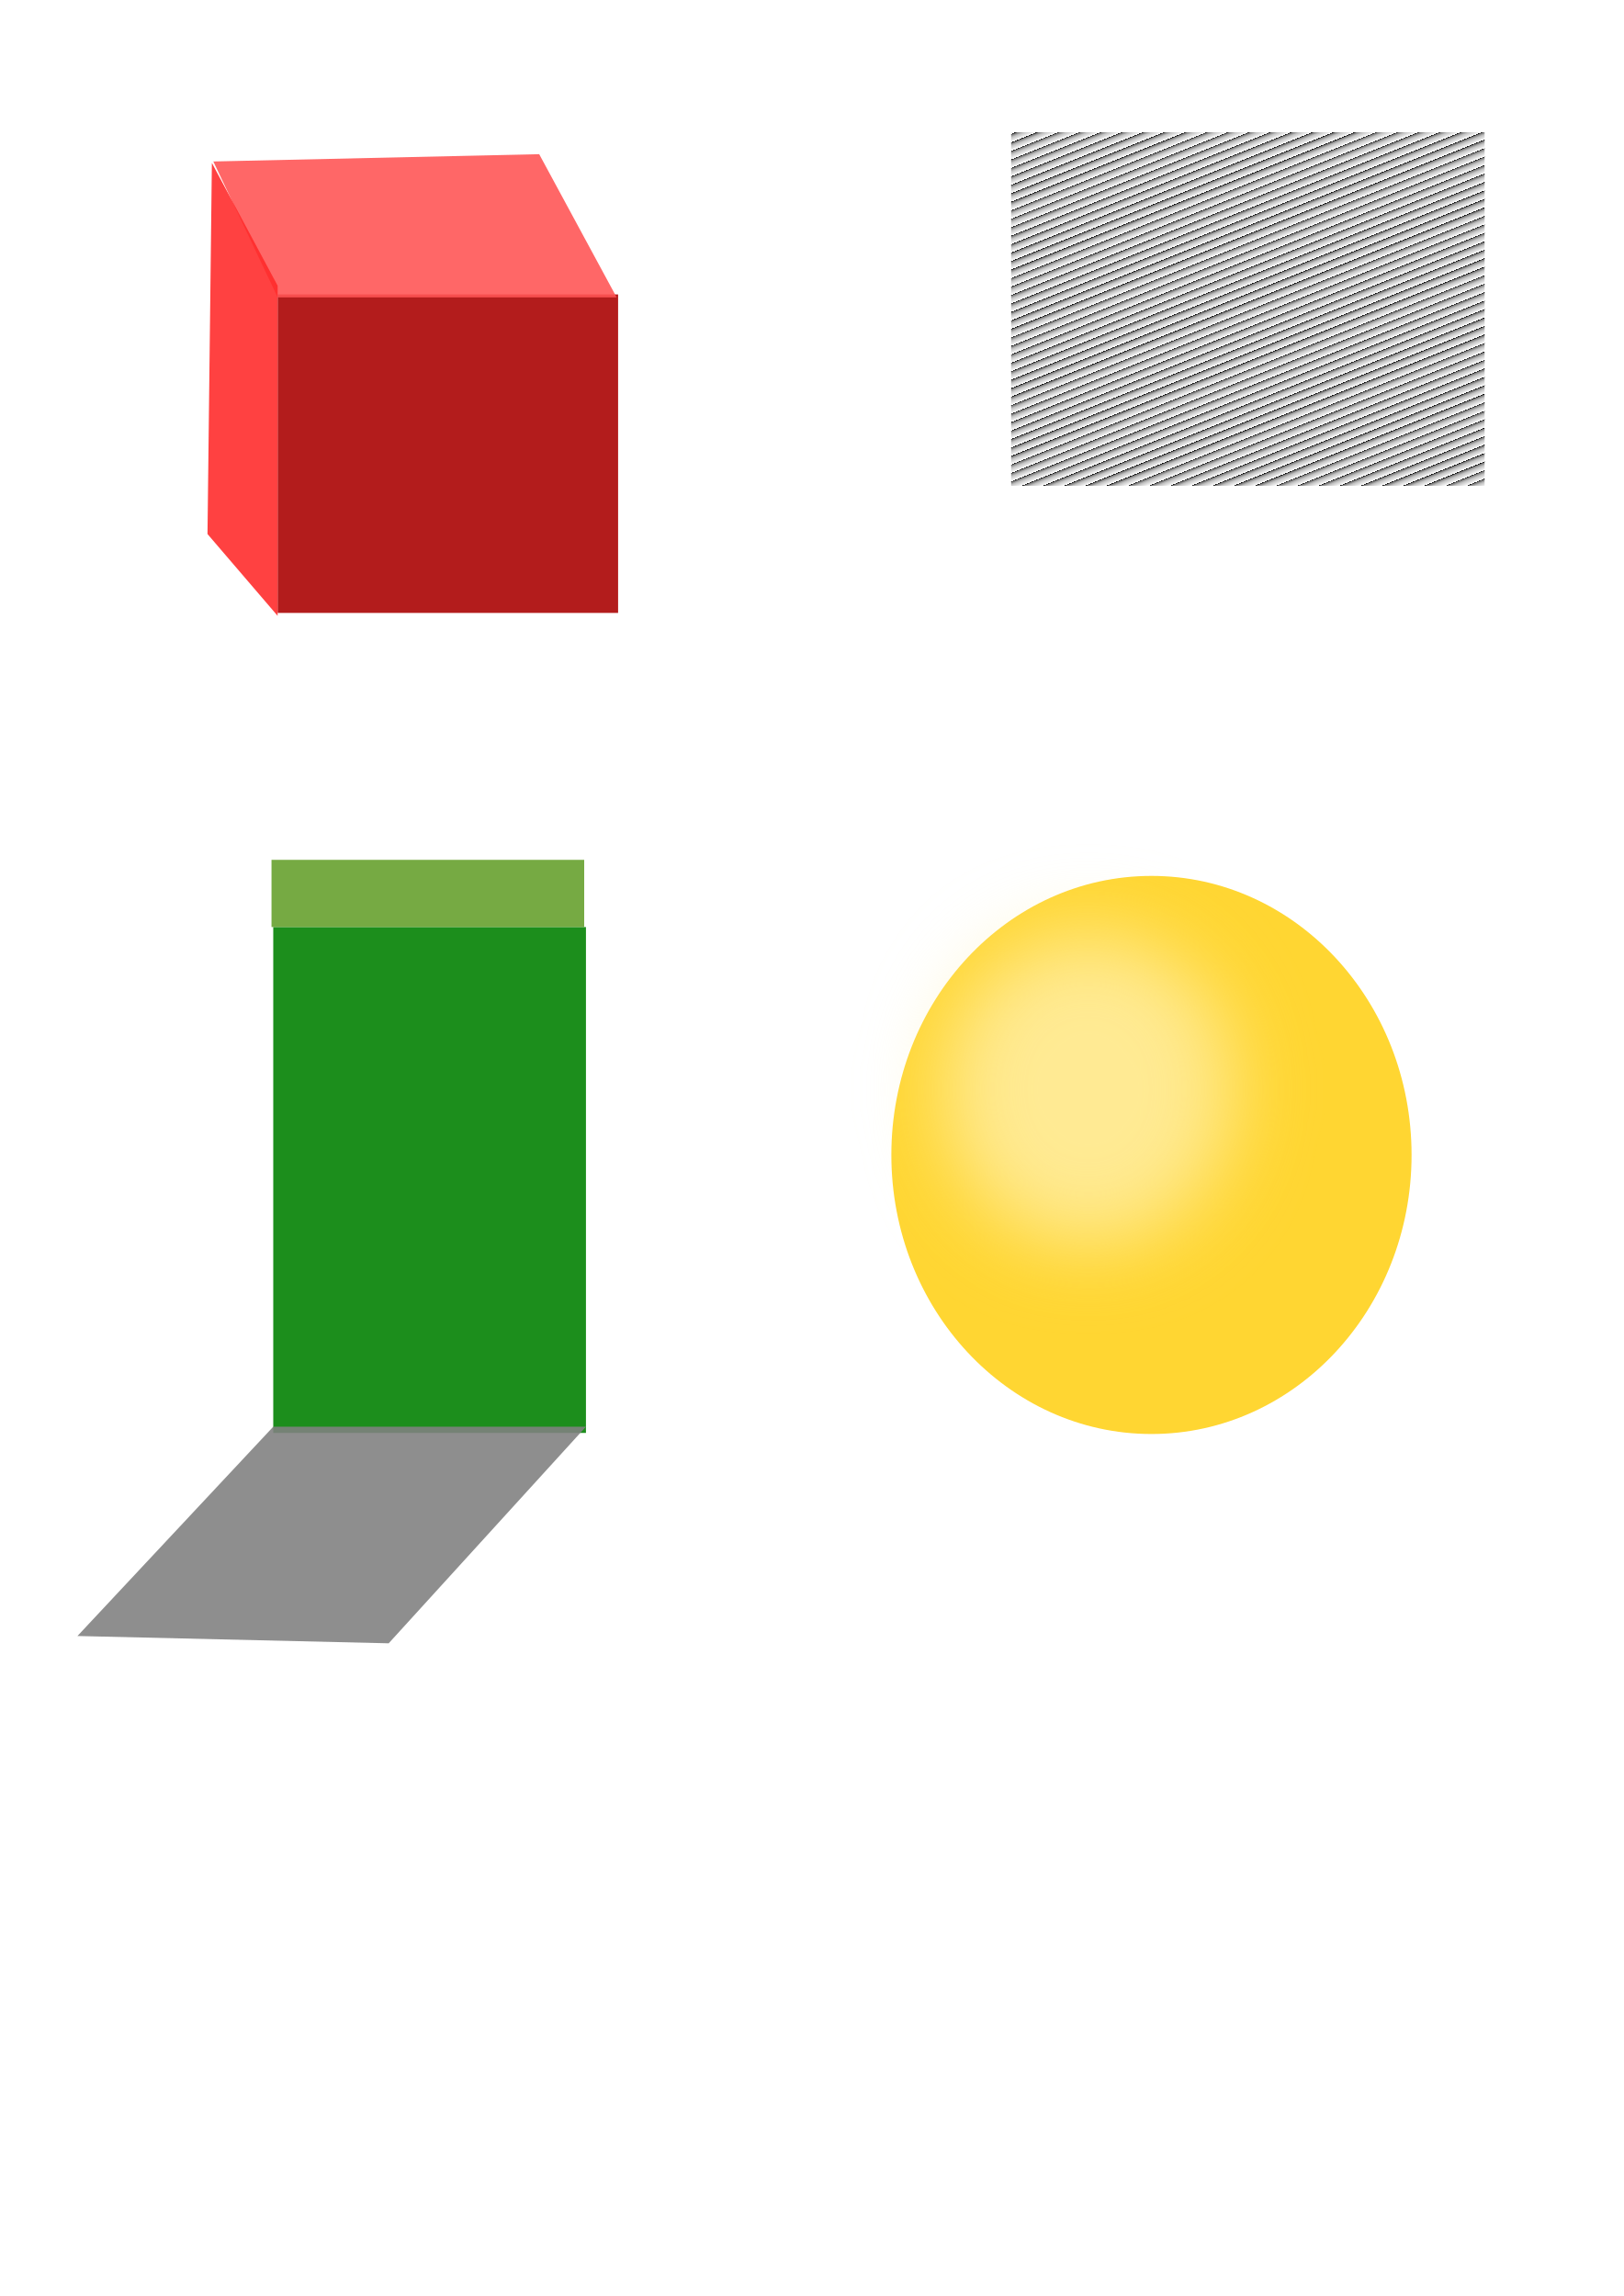
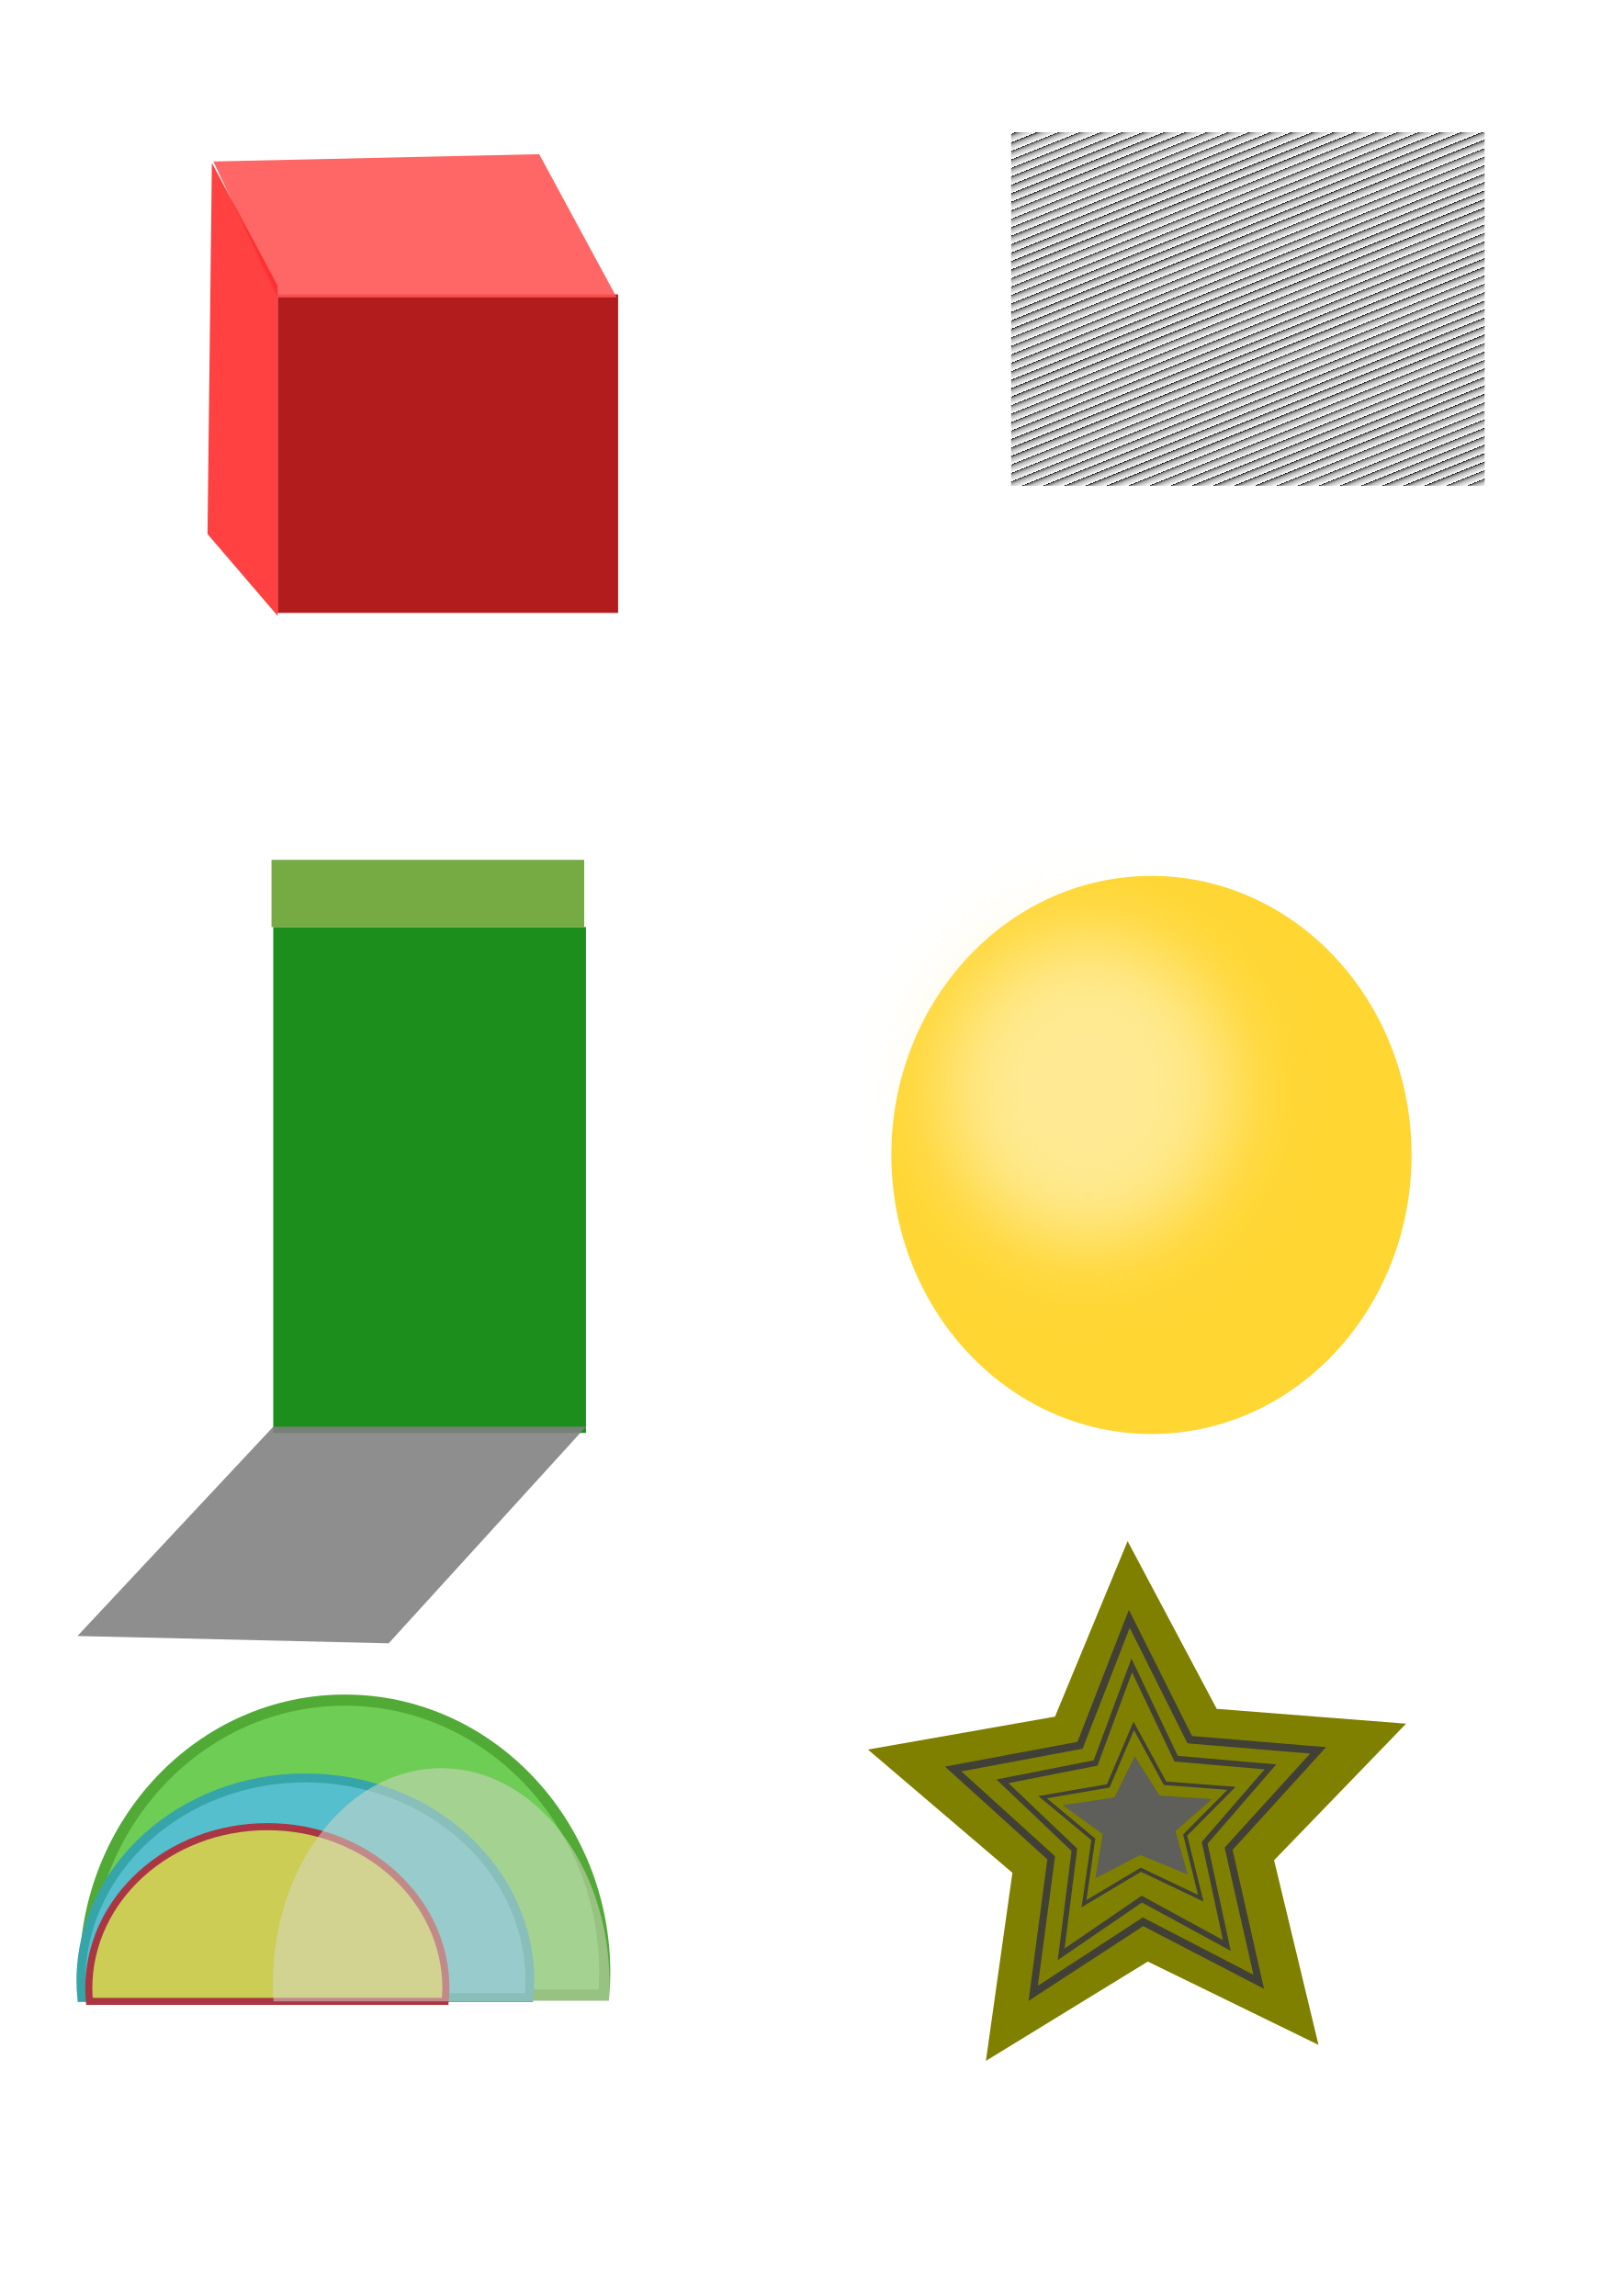
<svg xmlns="http://www.w3.org/2000/svg" xmlns:xlink="http://www.w3.org/1999/xlink" width="210mm" height="297mm" viewBox="0 0 210 297" version="1.1" id="svg866">
  <defs id="defs860">
    <linearGradient id="linearGradient866">
      <stop style="stop-color:#000000;stop-opacity:1;" offset="0" id="stop862" />
      <stop id="stop870" offset="0.137" style="stop-color:#000000;stop-opacity:0.498;" />
      <stop style="stop-color:#000000;stop-opacity:0.369;" offset="0.287" id="stop874" />
      <stop style="stop-color:#000000;stop-opacity:0.247;" offset="0.401" id="stop872" />
      <stop style="stop-color:#000000;stop-opacity:0;" offset="1" id="stop864" />
    </linearGradient>
    <linearGradient xlink:href="#linearGradient866" id="linearGradient868" x1="162.152" y1="20.132" x2="162.53" y2="21.077" gradientUnits="userSpaceOnUse" spreadMethod="repeat" />
    <filter style="color-interpolation-filters:sRGB" id="filter2214" x="-0.323" width="1.647" y="-0.301" height="1.603">
      <feGaussianBlur stdDeviation="9.066" id="feGaussianBlur2216" />
    </filter>
  </defs>
  <g id="layer1">
    <rect style="fill:#aa0000;fill-opacity:0.89;stroke-width:1.599" id="rect2183" width="44.034" height="41.199" x="35.908" y="38.086" />
    <path style="fill:#ff5555;fill-opacity:0.89;stroke-width:1.074" d="m 27.592,20.888 42.144,-0.945 10.016,18.521 H 35.908 Z" id="rect2185" />
    <path style="fill:#ff2a2a;fill-opacity:0.89;stroke-width:1.203" d="m 27.403,21.077 8.504,15.875 V 79.664 L 26.836,69.08 Z" id="rect2188" />
    <rect style="fill:#008000;fill-opacity:0.89;stroke-width:1.389" id="rect1595" width="40.443" height="65.439" x="35.341" y="119.918" />
    <path style="fill:#808080;fill-opacity:0.89;stroke-width:1.021" d="M 35.341,184.552 H 75.784 L 50.271,212.571 10.016,211.626 Z" id="rect1599" />
    <rect style="fill:#65a02c;fill-opacity:0.89;stroke-width:0.786" id="rect1597" width="40.443" height="8.693" x="35.114" y="111.225" />
    <rect style="fill:url(#linearGradient868);fill-opacity:1;stroke:none;stroke-width:1.389;stroke-opacity:1" id="rect860" width="61.232" height="45.735" x="130.78" y="17.109" />
    <ellipse style="fill:#ffcc00;fill-opacity:0.804;stroke:none;stroke-width:1.389;stroke-opacity:1" id="path1606" cx="148.923" cy="149.4" rx="33.64" ry="36.097" />
    <ellipse ry="36.097" rx="33.64" cy="149.4" cx="148.923" id="ellipse1608" style="fill:#ffeeaa;fill-opacity:0.804;stroke:none;stroke-width:1.389;stroke-opacity:1;filter:url(#filter2214)" transform="matrix(0.5587064,0,0,0.5587064,57.54237,57.42493)" />
+     <path style="fill:#6ecd55;fill-opacity:1;stroke:#52aa36;stroke-width:5.44;stroke-opacity:1" d="M 168.572,831.188 A 127.047,133.476 0 0 0 41.523,964.662 127.047,133.476 0 0 0 41.988,975.377 H 295.109 A 127.047,133.476 0 0 0 295.619,964.662 127.047,133.476 0 0 0 168.572,831.188 Z" transform="scale(0.2645833)" id="path1610" />
+     <path id="path1615" d="m 39.499,229.981 a 29.032,26.3 0 0 0 -29.033,26.3 29.032,26.3 0 0 0 0.106,2.111 h 57.842 a 29.032,26.3 0 0 0 0.116,-2.111 29.032,26.3 0 0 0 -29.032,-26.3 z" style="fill:#55bfcd;fill-opacity:1;stroke:#36a5aa;stroke-width:1.154;stroke-opacity:1" />
+     <path style="fill:#cbcd55;fill-opacity:1;stroke:#aa3643;stroke-width:0.918;stroke-opacity:1" d="m 34.576,236.289 a 23.094,20.92 0 0 0 -23.094,20.92 23.094,20.92 0 0 0 0.085,1.679 h 46.011 a 23.094,20.92 0 0 0 0.093,-1.679 23.094,20.92 0 0 0 -23.094,-20.92 z" id="path1617" />
+     <path id="path1619" d="m 57.065,228.729 a 21.771,27.918 0 0 0 -21.771,27.918 21.771,27.918 0 0 0 0.08,2.241 h 43.375 a 21.771,27.918 0 0 0 0.087,-2.241 21.771,27.918 0 0 0 -21.771,-27.918 z" style="fill:#d9d9cb;fill-opacity:0.513;stroke:none;stroke-width:1.03;stroke-opacity:1" />
+     <path style="fill:#808000;fill-opacity:1;stroke:none;stroke-width:1.381;stroke-opacity:1" id="path1621" d="m 170.529,264.518 -22.077,-10.778 -20.941,12.846 3.429,-24.327 -18.688,-15.947 24.196,-4.257 9.391,-22.702 11.525,21.696 24.493,1.917 -17.073,17.666 z" />
+     <path d="m 170.529,264.518 -22.077,-10.778 -20.941,12.846 3.429,-24.327 -18.688,-15.947 24.196,-4.257 9.391,-22.702 11.525,21.696 24.493,1.917 -17.073,17.666 z" id="path1623" style="fill:none;fill-opacity:1;stroke:#404036;stroke-width:1.381;stroke-opacity:1" transform="matrix(0.6779894,0,0,0.7205195,47.17988,65.76688)" />
+     <path transform="matrix(0.4979411,0,0,0.5557695,73.75419,104.6412)" style="fill:none;fill-opacity:1;stroke:#404036;stroke-width:1.381;stroke-opacity:1" id="path1625" d="m 170.529,264.518 -22.077,-10.778 -20.941,12.846 3.429,-24.327 -18.688,-15.947 24.196,-4.257 9.391,-22.702 11.525,21.696 24.493,1.917 -17.073,17.666 z" />
+     <path d="m 170.529,264.518 -22.077,-10.778 -20.941,12.846 3.429,-24.327 -18.688,-15.947 24.196,-4.257 9.391,-22.702 11.525,21.696 24.493,1.917 -17.073,17.666 z" id="path1627" style="fill:none;fill-opacity:1;stroke:#404036;stroke-width:1.381;stroke-opacity:1" transform="matrix(0.3510353,0,0,0.3421381,95.43758,155.0438)" />
+     <path transform="matrix(0.2778571,0,0,0.2350589,106.2389,180.3065)" style="fill:#5e5e5a;fill-opacity:1;stroke:none;stroke-width:1.381;stroke-opacity:1" id="path1629" d="m 170.529,264.518 -22.077,-10.778 -20.941,12.846 3.429,-24.327 -18.688,-15.947 24.196,-4.257 9.391,-22.702 11.525,21.696 24.493,1.917 -17.073,17.666 z" />
  </g>
</svg>
